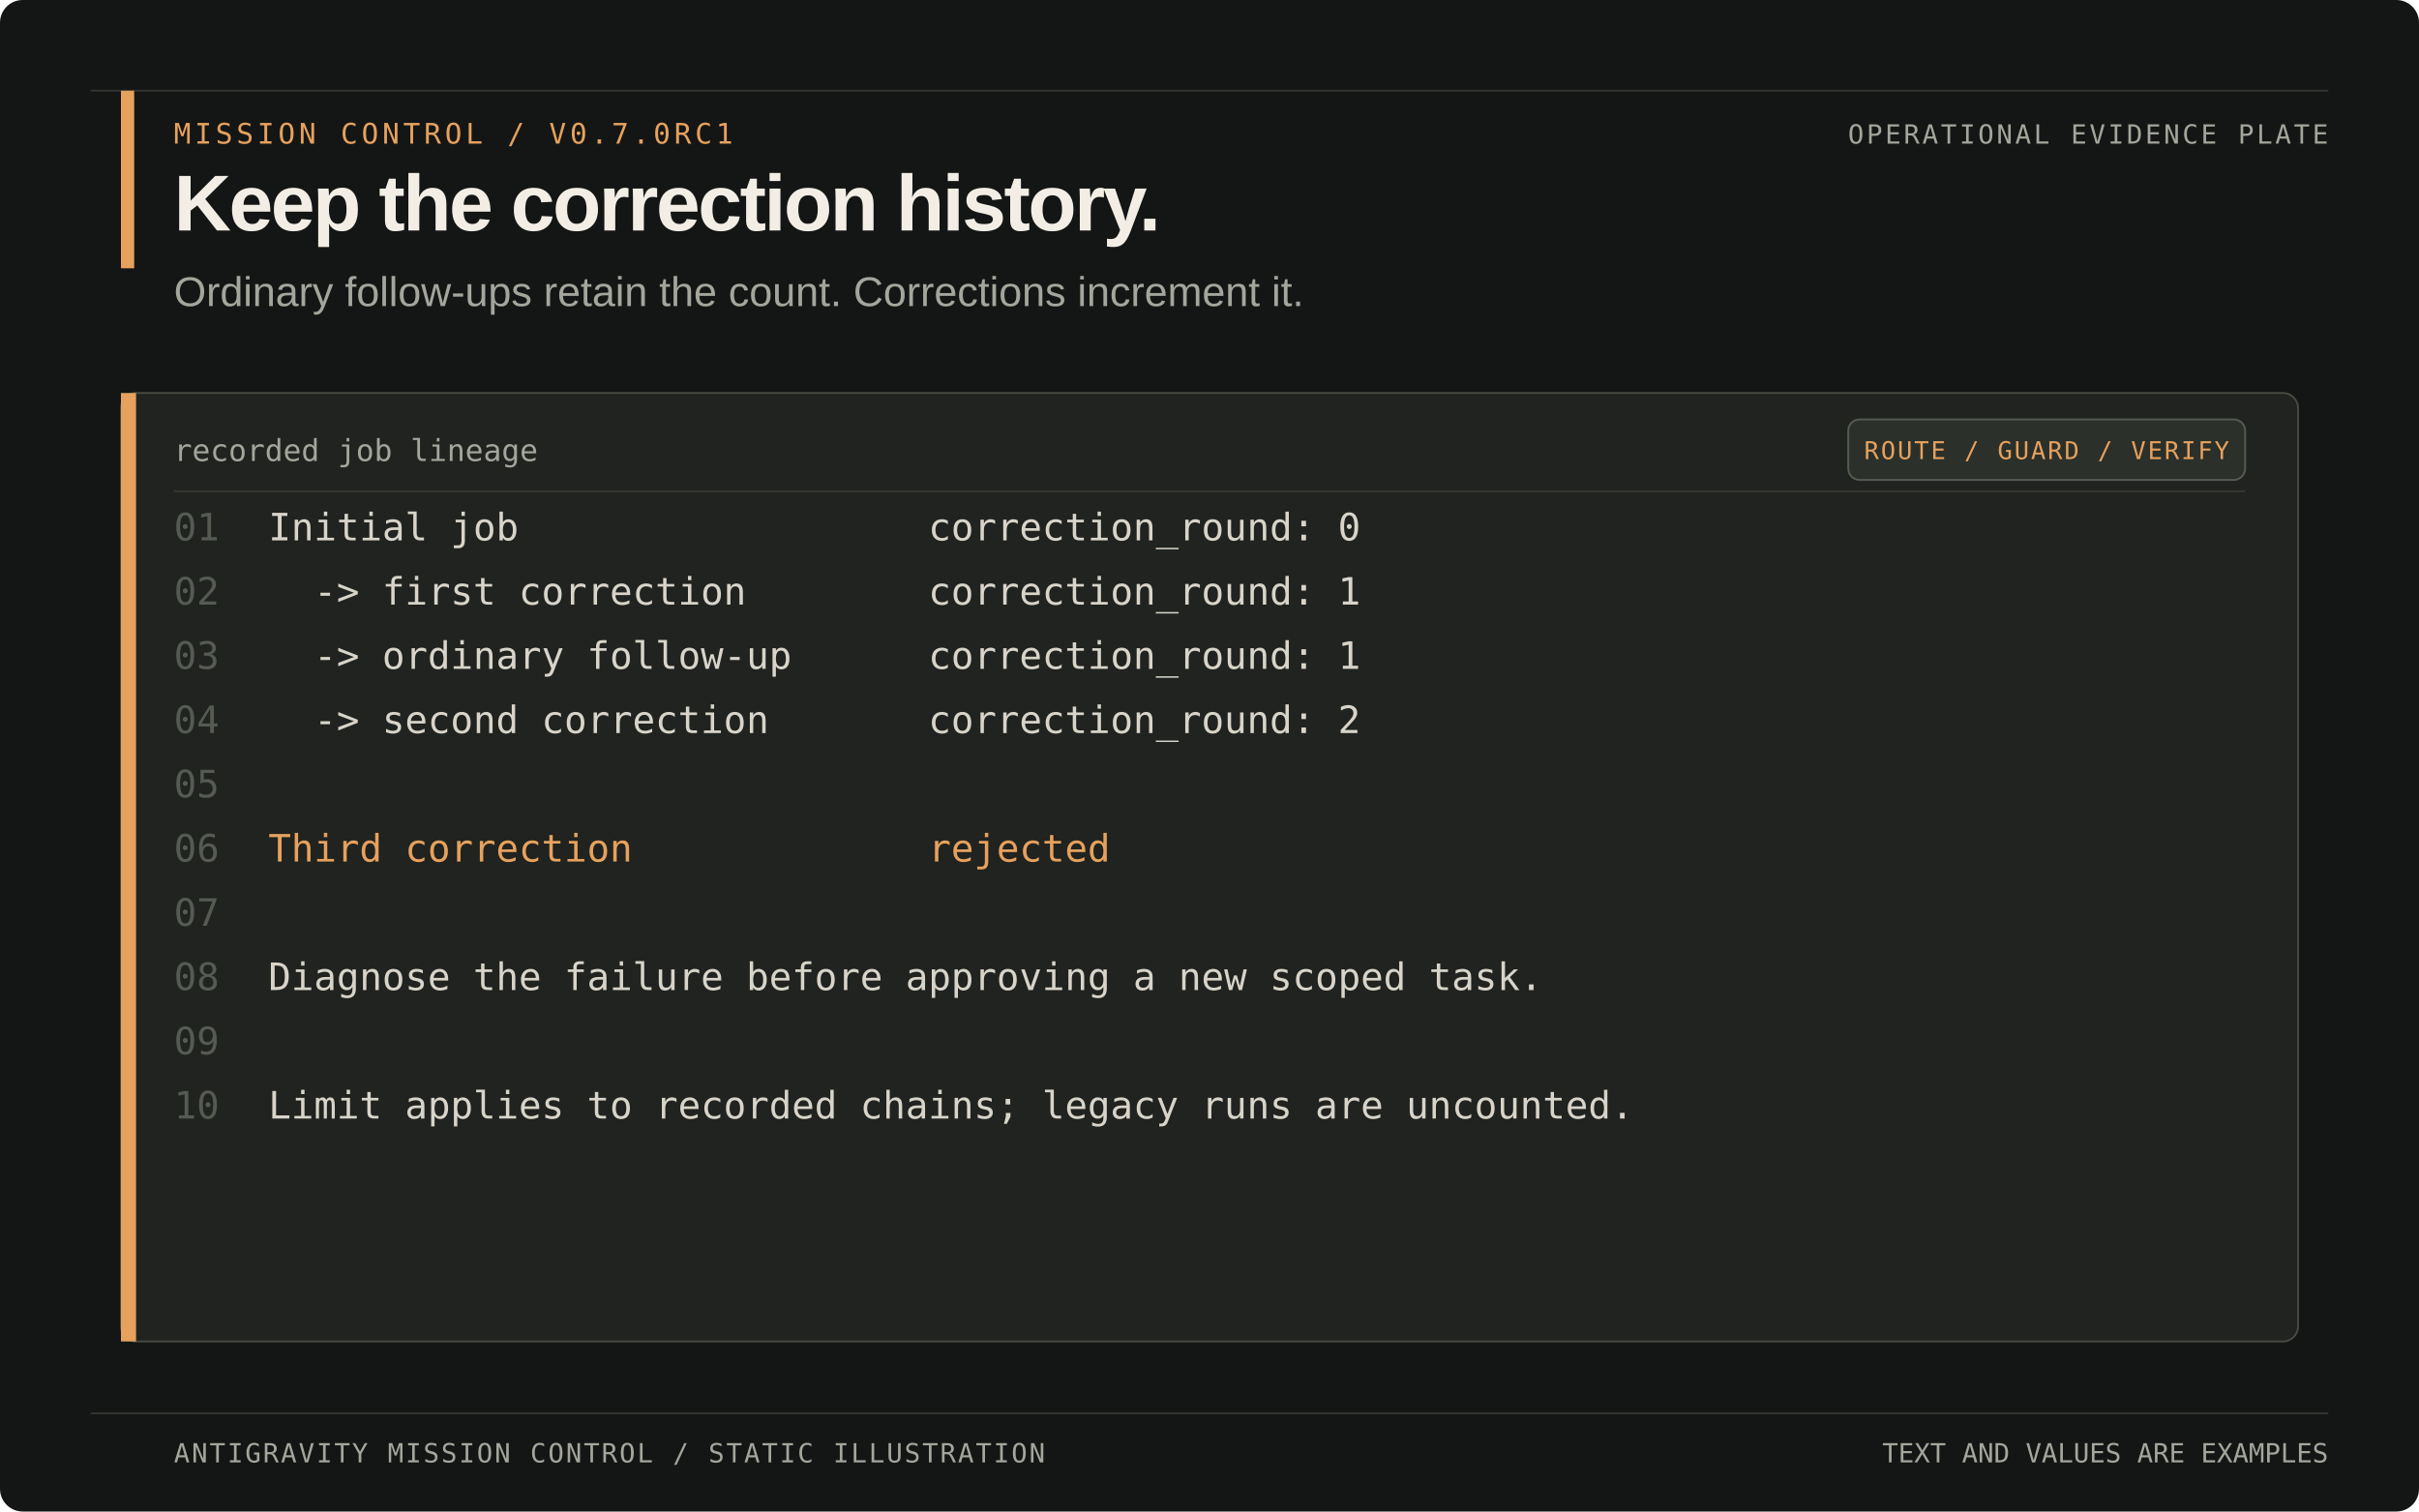
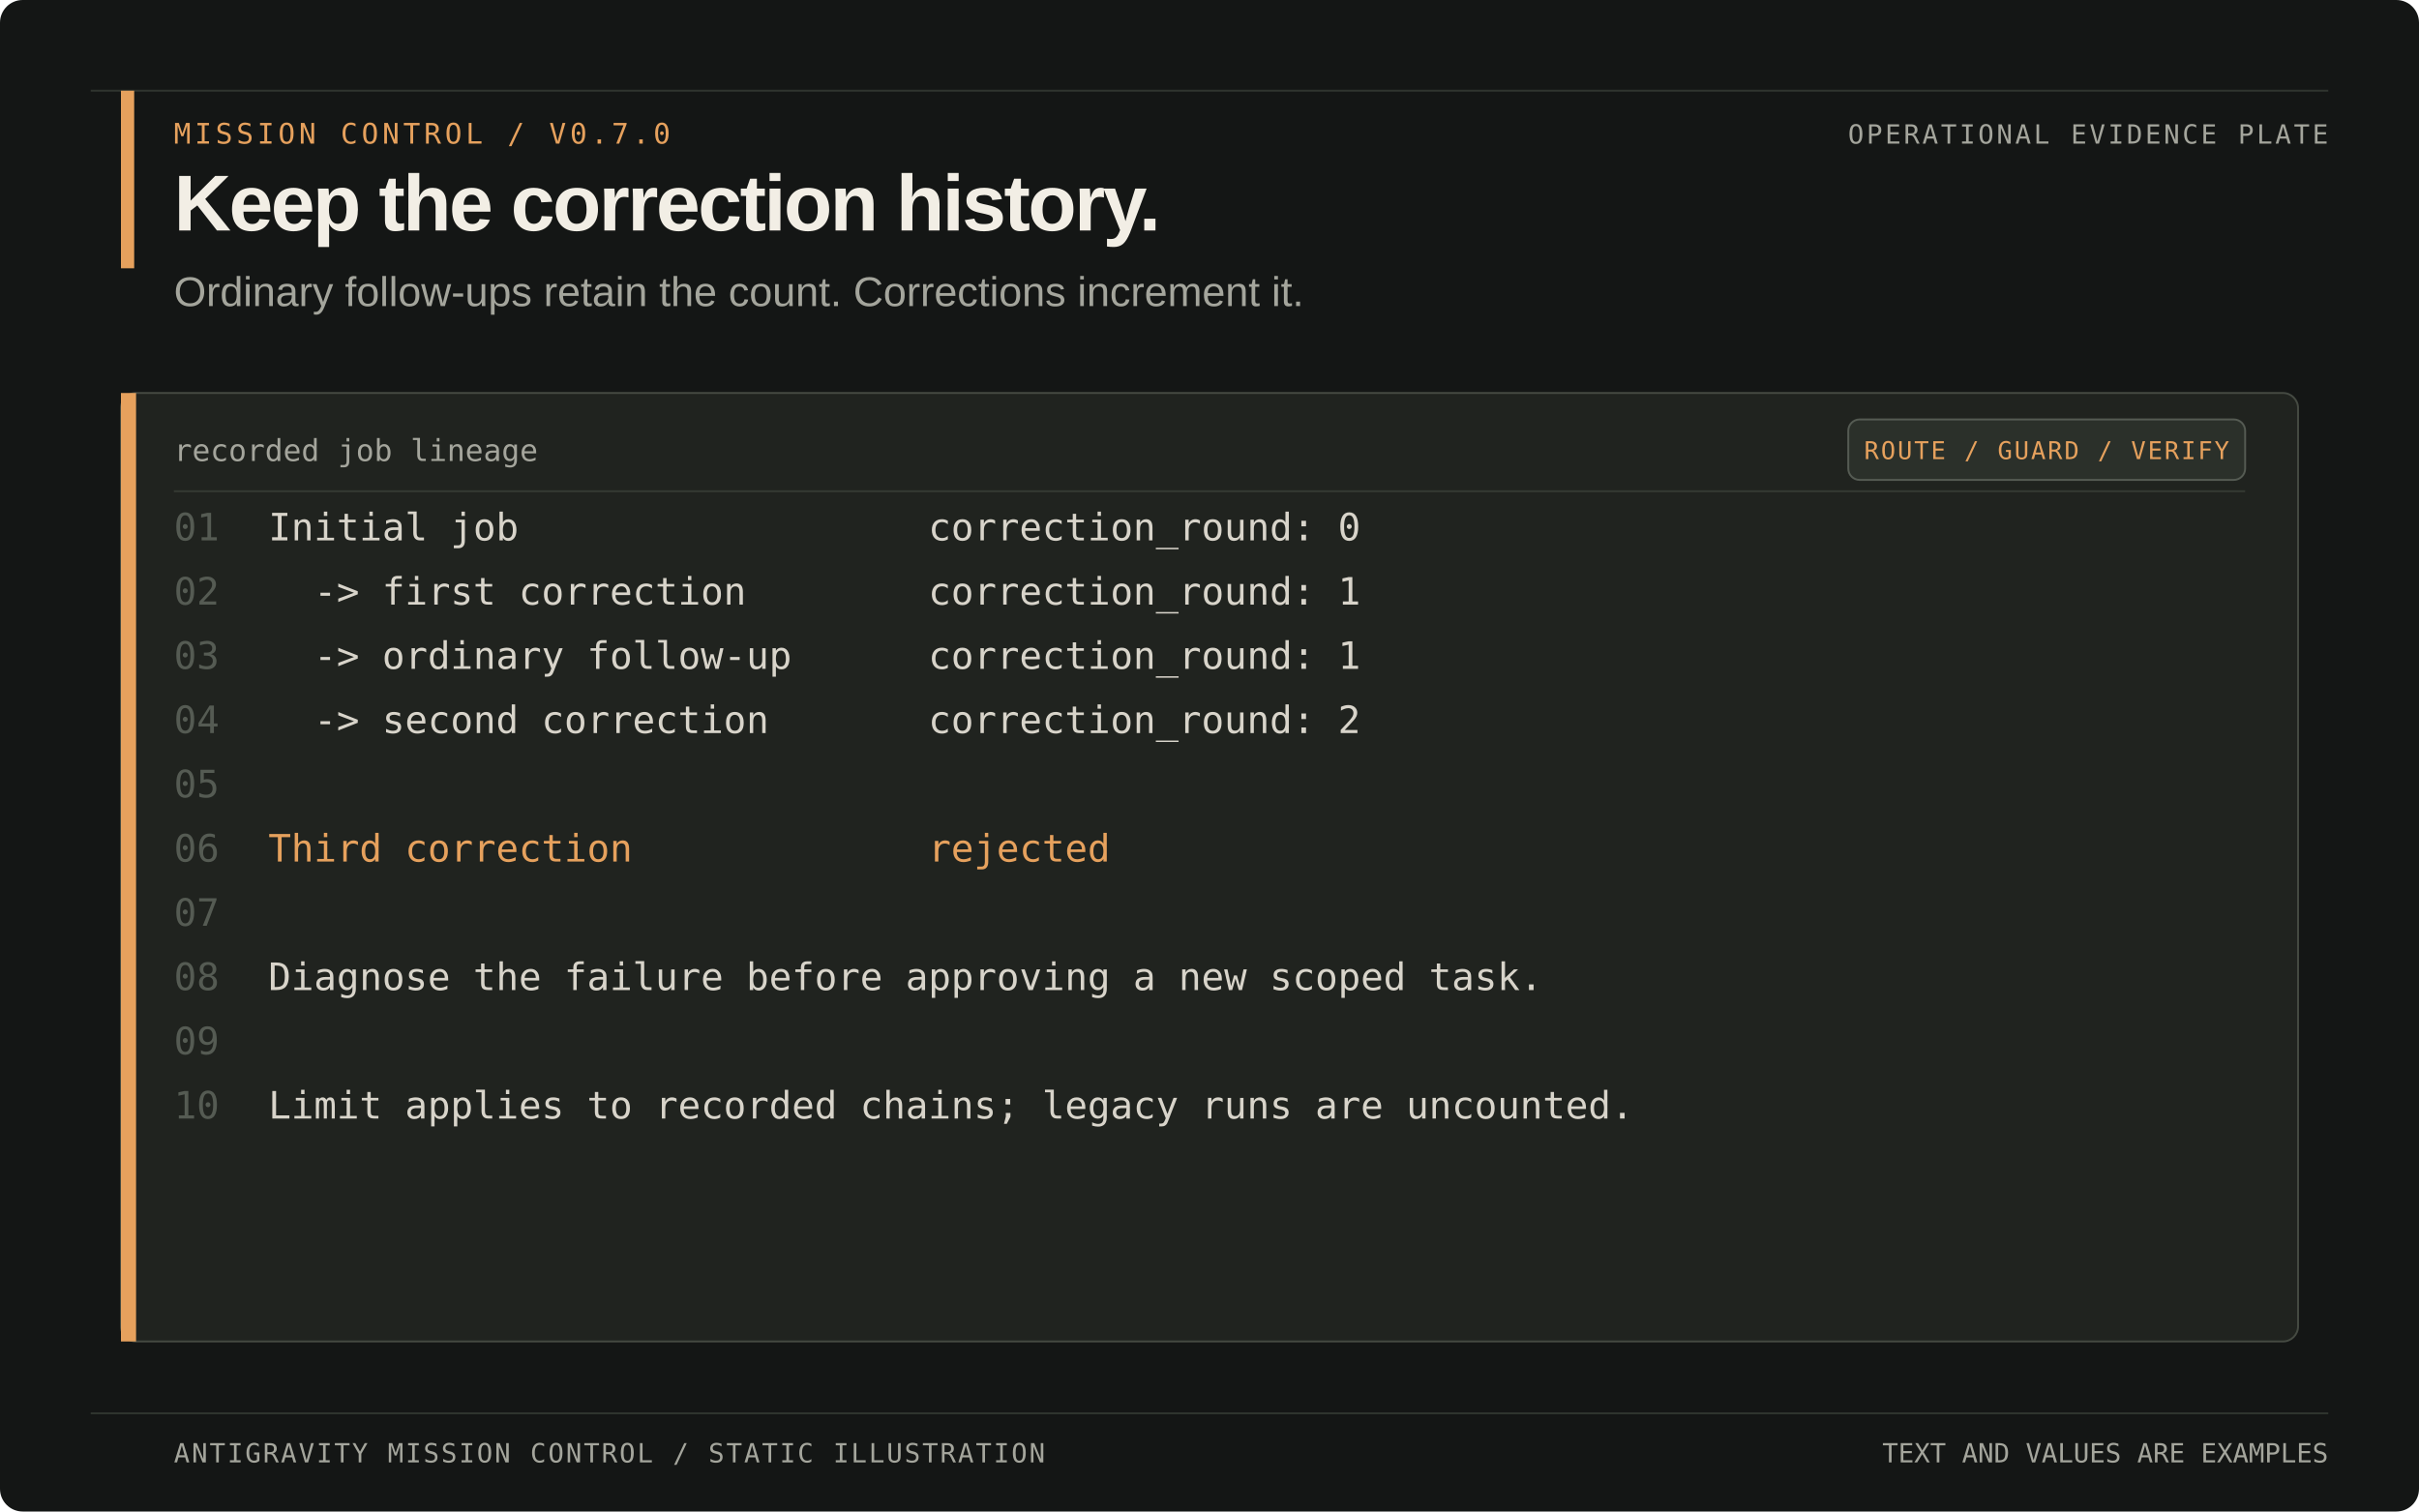
<svg xmlns="http://www.w3.org/2000/svg" width="1280" height="800" viewBox="0 0 1280 800" role="img" aria-labelledby="title desc">
  <rect width="1280" height="800" rx="12" fill="#141615" />
  <path d="M48 48H1232M48 748H1232" stroke="#30352f" />
  <rect x="64" y="48" width="7" height="94" fill="#e6a15d" />
-   <text x="92" y="76" font-family="Menlo, Consolas, monospace" font-size="15" letter-spacing="2" fill="#e6a15d">MISSION CONTROL  /  V0.7.0RC1</text>
+   <text x="92" y="76" font-family="Menlo, Consolas, monospace" font-size="15" letter-spacing="2" fill="#e6a15d">MISSION CONTROL  /  V0.7.0</text>
  <text x="92" y="122" font-family="Arial, Helvetica, sans-serif" font-size="42" font-weight="700" letter-spacing="-1.2" fill="#f2eee5">Keep the correction history.</text>
  <text x="92" y="162" font-family="Arial, Helvetica, sans-serif" font-size="22" fill="#a4a59c">Ordinary follow-ups retain the count. Corrections increment it.</text>
  <text x="1232" y="76" text-anchor="end" font-family="Menlo, Consolas, monospace" font-size="14" letter-spacing="1.4" fill="#a4a59c">OPERATIONAL EVIDENCE PLATE</text>
  <rect x="64" y="208" width="1152" height="502" rx="8" fill="#20231f" stroke="#454a42" />
  <rect x="64" y="208" width="8" height="502" fill="#e6a15d" />
  <text x="92" y="244" font-family="Menlo, Consolas, monospace" font-size="16" fill="#a4a59c">recorded job lineage</text>
  <rect x="978" y="222" width="210" height="32" rx="6" fill="#2b302a" stroke="#555b53" />
  <text x="1083" y="243" text-anchor="middle" font-family="Menlo, Consolas, monospace" font-size="13" letter-spacing="1" fill="#e6a15d">ROUTE / GUARD / VERIFY</text>
  <path d="M92 260H1188" stroke="#343a33" />
  <g xml:space="preserve" font-family="Menlo, Consolas, monospace" font-size="20">
    <text x="92" y="286" fill="#555b53">01</text>
    <text x="142" y="286" fill="#d8d4ca">Initial job                  correction_round: 0</text>
    <text x="92" y="320" fill="#555b53">02</text>
    <text x="142" y="320" fill="#d8d4ca">  -&gt; first correction        correction_round: 1</text>
    <text x="92" y="354" fill="#555b53">03</text>
    <text x="142" y="354" fill="#d8d4ca">  -&gt; ordinary follow-up      correction_round: 1</text>
    <text x="92" y="388" fill="#555b53">04</text>
    <text x="142" y="388" fill="#d8d4ca">  -&gt; second correction       correction_round: 2</text>
    <text x="92" y="422" fill="#555b53">05</text>
    <text x="142" y="422" fill="#d8d4ca" />
    <text x="92" y="456" fill="#555b53">06</text>
    <text x="142" y="456" fill="#e6a15d">Third correction             rejected</text>
    <text x="92" y="490" fill="#555b53">07</text>
    <text x="142" y="490" fill="#d8d4ca" />
    <text x="92" y="524" fill="#555b53">08</text>
    <text x="142" y="524" fill="#d8d4ca">Diagnose the failure before approving a new scoped task.</text>
    <text x="92" y="558" fill="#555b53">09</text>
    <text x="142" y="558" fill="#d8d4ca" />
    <text x="92" y="592" fill="#555b53">10</text>
    <text x="142" y="592" fill="#d8d4ca">Limit applies to recorded chains; legacy runs are uncounted.</text>
  </g>
  <text x="92" y="774" font-family="Menlo, Consolas, monospace" font-size="14" letter-spacing="1" fill="#a4a59c">ANTIGRAVITY MISSION CONTROL  /  STATIC ILLUSTRATION</text>
  <text x="1232" y="774" text-anchor="end" font-family="Menlo, Consolas, monospace" font-size="14" fill="#a4a59c">TEXT AND VALUES ARE EXAMPLES</text>
</svg>
